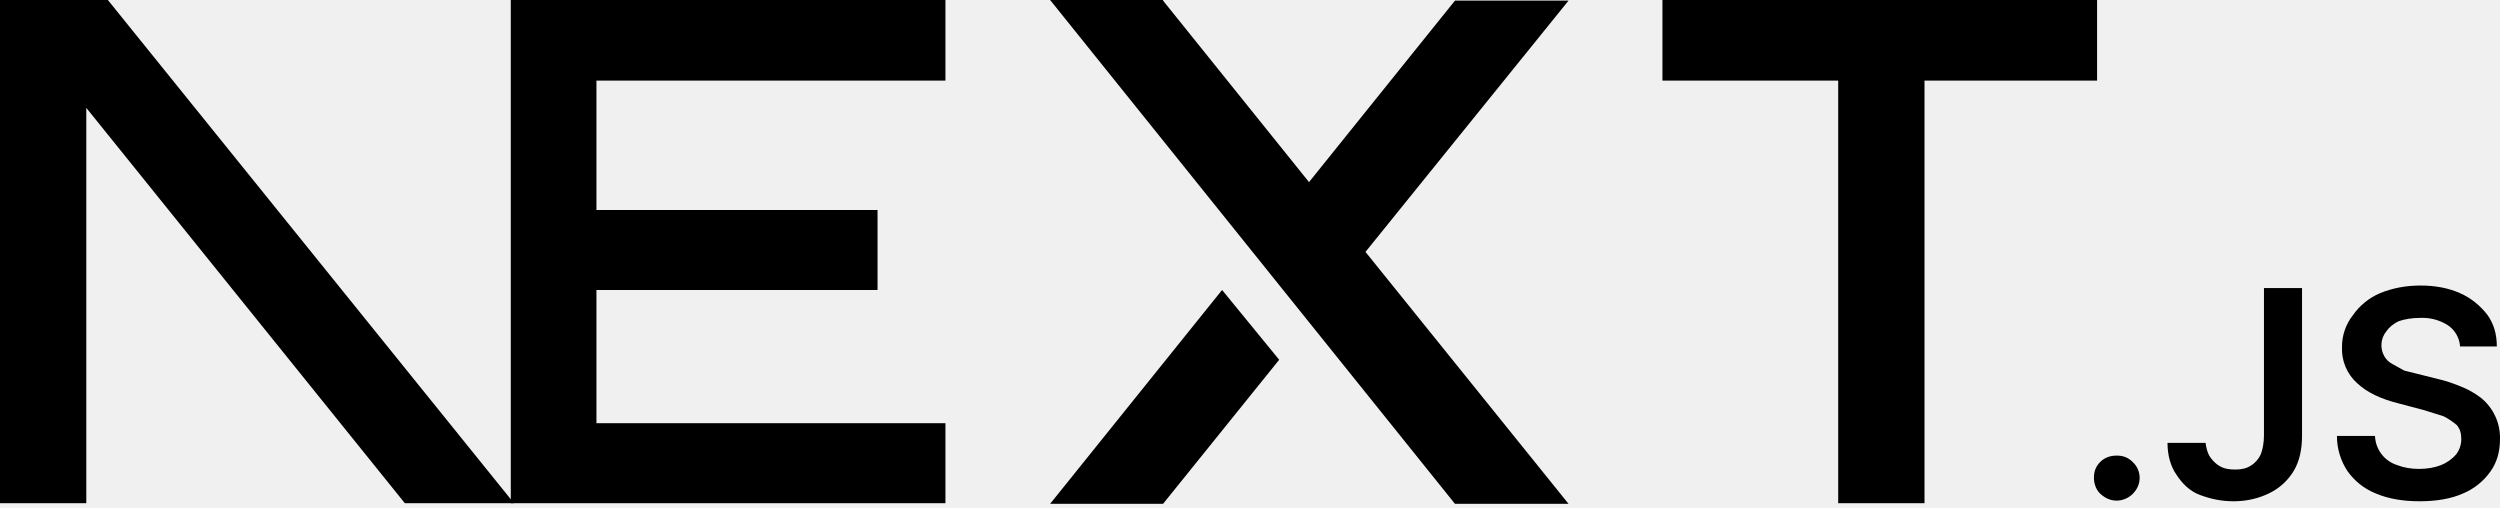
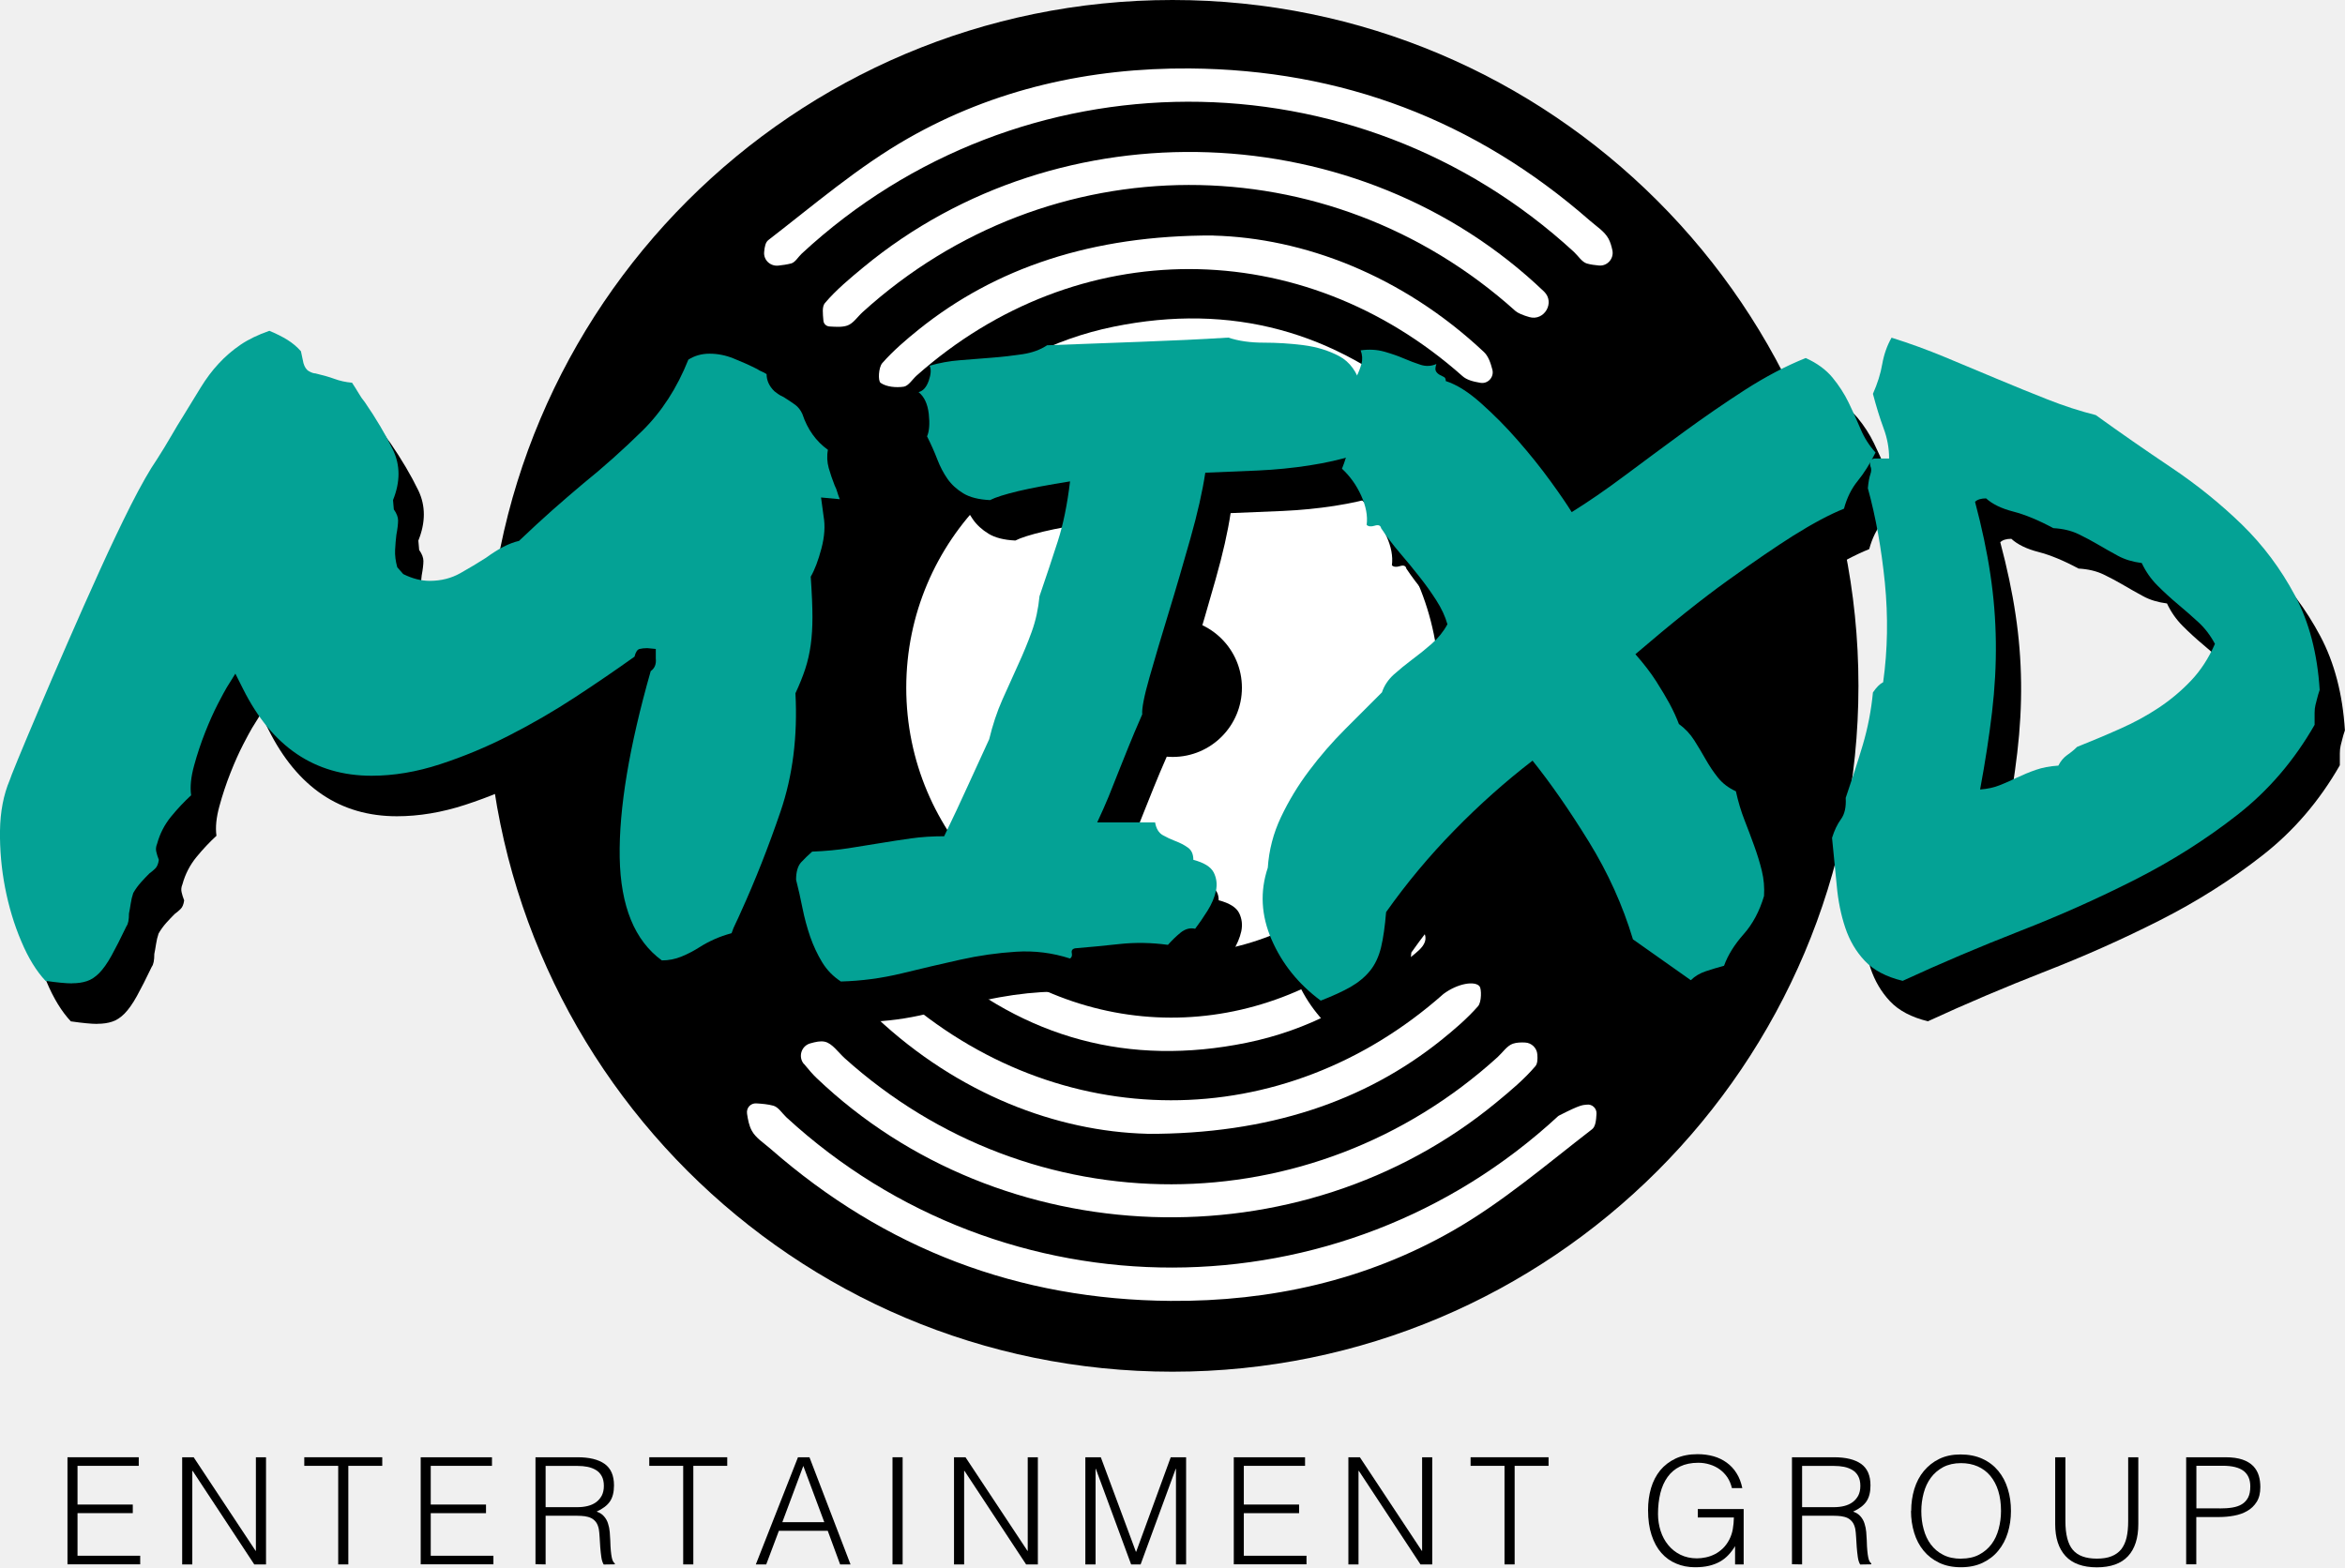
- <svg xmlns="http://www.w3.org/2000/svg" fill="none" viewBox="0 0 394 80">
-   <path fill="#000" d="M262 0h68.5v12.7h-27.2v66.6h-13.6V12.7H262V0ZM149 0v12.7H94v20.4h44.3v12.6H94v21h55v12.6H80.5V0h68.7zm34.3 0h-17.8l63.8 79.4h17.9l-32-39.7 32-39.6h-17.9l-23 28.6-23-28.6zm18.3 56.7-9-11-27.1 33.7h17.8l18.3-22.7z" />
-   <path fill="#000" d="M81 79.3 17 0H0v79.3h13.6V17l50.2 62.3H81Zm252.6-.4c-1 0-1.8-.4-2.5-1s-1.1-1.6-1.1-2.6.3-1.8 1-2.5 1.6-1 2.6-1 1.8.3 2.5 1a3.4 3.4 0 0 1 .6 4.3 3.7 3.7 0 0 1-3 1.8zm23.2-33.5h6v23.3c0 2.1-.4 4-1.3 5.5a9.1 9.1 0 0 1-3.8 3.5c-1.6.8-3.5 1.3-5.7 1.3-2 0-3.7-.4-5.3-1s-2.8-1.8-3.7-3.2c-.9-1.3-1.4-3-1.4-5h6c.1.8.3 1.6.7 2.2s1 1.2 1.6 1.5c.7.4 1.5.5 2.4.5 1 0 1.8-.2 2.4-.6a4 4 0 0 0 1.6-1.8c.3-.8.5-1.8.5-3V45.5zm30.9 9.1a4.4 4.4 0 0 0-2-3.3 7.5 7.5 0 0 0-4.3-1.1c-1.3 0-2.4.2-3.3.5-.9.4-1.6 1-2 1.6a3.5 3.5 0 0 0-.3 4c.3.5.7.9 1.3 1.2l1.8 1 2 .5 3.2.8c1.3.3 2.5.7 3.7 1.2a13 13 0 0 1 3.2 1.8 8.1 8.1 0 0 1 3 6.5c0 2-.5 3.7-1.5 5.1a10 10 0 0 1-4.4 3.5c-1.8.8-4.1 1.2-6.8 1.2-2.6 0-4.9-.4-6.8-1.2-2-.8-3.4-2-4.5-3.5a10 10 0 0 1-1.7-5.6h6a5 5 0 0 0 3.5 4.6c1 .4 2.2.6 3.4.6 1.3 0 2.5-.2 3.5-.6 1-.4 1.8-1 2.4-1.7a4 4 0 0 0 .8-2.4c0-.9-.2-1.6-.7-2.2a11 11 0 0 0-2.1-1.4l-3.2-1-3.8-1c-2.8-.7-5-1.7-6.6-3.2a7.2 7.2 0 0 1-2.4-5.7 8 8 0 0 1 1.7-5 10 10 0 0 1 4.3-3.5c2-.8 4-1.2 6.4-1.2 2.3 0 4.4.4 6.2 1.2 1.8.8 3.2 2 4.3 3.4 1 1.4 1.5 3 1.5 5h-5.8z" />
+ <svg xmlns="http://www.w3.org/2000/svg" id="Layer_2" data-name="Layer 2" viewBox="0 0 259.25 173.3">
+   <defs>
+     <style>
+       .cls-1 {
+         fill: none;
+       }
+ 
+       .cls-2 {
+         fill: #fff;
+       }
+ 
+       .cls-3 {
+         fill: #04a295;
+       }
+     </style>
+   </defs>
+   <g id="Layer_1-2" data-name="Layer 1">
+     <g>
+       <line class="cls-1" x1="143.28" y1="47.49" x2="115.97" y2="104.18" />
+       <g>
+         <circle cx="129.62" cy="75.84" r="75.84" />
+         <circle class="cls-2" cx="129.65" cy="76.05" r="29.46" />
+         <circle cx="129.65" cy="76.05" r="7.65" />
+         <path class="cls-2" d="m131.53,7.57c16.82.13,31.56,5.73,44.22,16.81.73.64,1.65,1.21,2.08,2.02.21.39.33.83.43,1.29.18.91-.56,1.75-1.48,1.67-.46-.04-.91-.1-1.34-.22-.55-.16-.96-.84-1.43-1.28-24.15-22.22-61.29-22.14-85.37.18-.4.37-.72.97-1.17,1.09-.47.12-.94.19-1.43.24-.88.09-1.64-.62-1.56-1.5.05-.58.15-1.08.46-1.32,5.04-3.89,9.93-8.1,15.43-11.24,9.56-5.46,20.11-7.82,31.17-7.74Z" />
+         <path class="cls-2" d="m170.7,32.24c1.25,1.2.03,3.3-1.63,2.82-.71-.2-1.28-.45-1.53-.67-20.72-18.63-51.57-18.58-72.18.13-.56.51-1.04,1.26-1.69,1.48-.6.2-1.29.14-1.97.1-.36-.02-.65-.3-.67-.66-.06-.74-.17-1.53.17-1.93,1.25-1.47,2.77-2.73,4.27-3.97,21.76-17.97,54.83-16.79,75.21,2.68,0,0,.02.01.02.02Z" />
+         <path class="cls-2" d="m134.14,26.05c9.92.26,20.83,4.35,29.91,12.87.49.46.74,1.19.94,1.96.21.82-.5,1.6-1.33,1.45-.77-.13-1.51-.31-2-.76-17.71-15.71-42.57-15.78-60.3-.06-.49.43-.92,1.17-1.45,1.25-.84.12-1.9.03-2.55-.42-.32-.22-.23-1.72.18-2.19,1.21-1.37,2.62-2.58,4.05-3.73,8.43-6.76,19.09-10.42,32.56-10.38Z" />
+         <path class="cls-2" d="m159.03,46.78c.64.73.13,1.88-.84,1.9-1.33.02-2.68-.2-3.04-.51-14.01-12.32-33.19-12.34-47.4-.16-.92.79-3.21,1.47-3.7,1-1.81-1.76.31-2.82,1.39-3.81,5.08-4.6,10.98-7.71,17.7-9.08,12.97-2.64,24.45.49,34.41,9.19.45.4.95.85,1.48,1.46Z" />
+         <path class="cls-2" d="m129.41,143.85c-16.82-.13-31.56-5.73-44.22-16.81-.73-.64-1.65-1.21-2.08-2.02-.3-.55-.42-1.2-.52-1.86s.4-1.19,1.03-1.15,1.28.09,1.89.26c.55.16.96.84,1.43,1.28,24.14,22.21,61.24,22.14,85.32-.13.03-.03.07-.05.11-.07,2.48-1.27,2.61-1.14,3.06-1.2.59-.08,1.11.41,1.07,1.01-.04.73-.11,1.42-.49,1.71-5.04,3.89-9.93,8.1-15.43,11.24-9.56,5.46-20.11,7.82-31.17,7.74Z" />
+         <path class="cls-2" d="m88.87,117.65c-.65-.78-.29-1.98.69-2.27.63-.18,1.15-.29,1.62-.19.83.18,1.49,1.18,2.21,1.83,20.72,18.63,51.57,18.58,72.18-.13.56-.51,1.04-1.26,1.69-1.48.42-.14.88-.15,1.34-.13.72.03,1.31.6,1.36,1.32.04.53.02,1.02-.22,1.3-1.25,1.47-2.77,2.73-4.27,3.97-21.76,17.97-54.83,16.79-75.21-2.68-.44-.42-.84-.9-1.38-1.55Z" />
+         <path class="cls-2" d="m126.79,125.37c-9.92-.26-20.83-4.35-29.91-12.87-.37-.35-.6-.85-.78-1.4-.34-1.08.63-2.15,1.74-1.9.56.13,1.07.31,1.44.65,17.71,15.71,42.57,15.78,60.3.06,1.61-1.2,3.52-1.47,4-.83.21.28.23,1.72-.18,2.19-1.21,1.37-2.62,2.58-4.05,3.73-8.43,6.76-19.09,10.42-32.56,10.38Z" />
+         <path class="cls-2" d="m101.47,103.96c-.37-.45-.2-1.13.34-1.35.89-.36,1.55-.65,2.2-.65.6,0,1.22.8,1.78,1.3,14.01,12.32,33.19,12.34,47.4.16.92-.79,3.21-1.47,3.7-1,1.81,1.76-.31,2.82-1.39,3.81-5.08,4.6-10.98,7.71-17.7,9.08-12.97,2.64-24.45-.49-34.41-9.19-.61-.53-1.11-1.18-1.92-2.15Z" />
+       </g>
+       <g>
+         <g>
+           <path d="m10.75,113.22c-.63,0-1.6-.09-2.92-.28-1-1.07-1.9-2.52-2.68-4.38-.79-1.85-1.38-3.83-1.79-5.93-.41-2.1-.6-4.2-.56-6.3.03-2.1.39-3.97,1.08-5.6,0-.06.3-.81.89-2.26.6-1.44,1.36-3.28,2.31-5.5.94-2.23,2.01-4.7,3.2-7.43,1.19-2.73,2.38-5.41,3.58-8.05,1.19-2.63,2.34-5.03,3.43-7.2,1.1-2.16,2.05-3.84,2.87-5.03.56-.88,1.08-1.72,1.55-2.54.47-.81.92-1.57,1.36-2.26.69-1.13,1.33-2.18,1.93-3.15.6-.97,1.25-1.85,1.98-2.63.72-.78,1.52-1.47,2.4-2.07.88-.6,1.94-1.11,3.2-1.55.75.31,1.41.64,1.98.99.56.35,1.07.77,1.51,1.27l.28,1.32c.13.44.33.74.61.89.28.16.52.24.71.24.81.19,1.52.39,2.12.61.6.22,1.24.36,1.93.42.25.38.49.75.71,1.13.22.38.45.72.71,1.03,1.25,1.82,2.29,3.58,3.11,5.27.81,1.69.81,3.54,0,5.55l.09,1.03c.31.44.47.85.47,1.22s-.06.91-.19,1.6c-.06.5-.11,1.05-.14,1.65-.03.6.05,1.24.24,1.93l.66.75c1,.5,1.98.75,2.92.75,1.25,0,2.38-.28,3.39-.85,1-.56,1.94-1.13,2.82-1.69.69-.5,1.33-.91,1.93-1.22.6-.31,1.18-.53,1.74-.66,1.32-1.25,2.52-2.37,3.62-3.34,1.1-.97,2.24-1.96,3.43-2.96,2.26-1.82,4.45-3.78,6.59-5.88,2.13-2.1,3.83-4.72,5.08-7.86.69-.44,1.47-.66,2.35-.66s1.76.17,2.63.52c.88.35,1.76.74,2.63,1.18.19.13.36.22.52.28.16.06.33.16.52.28,0,.69.28,1.32.85,1.88.31.25.53.41.66.47.13.06.25.13.38.19.5.31.92.6,1.27.85.34.25.61.6.8,1.03.56,1.69,1.51,3.01,2.82,3.95-.13.69-.09,1.36.09,2.02.19.66.41,1.3.66,1.93.13.25.22.49.28.71.06.22.16.49.28.8l-2.07-.19.28,2.07c.19,1.07.11,2.26-.24,3.58-.35,1.32-.74,2.35-1.18,3.11.13,1.88.19,3.37.19,4.47s-.06,2.12-.19,3.06c-.13.94-.33,1.83-.61,2.68s-.64,1.74-1.08,2.68c.25,4.77-.3,9.13-1.65,13.08-1.35,3.95-2.81,7.65-4.38,11.1-.19.44-.38.85-.56,1.22-.19.38-.35.75-.47,1.13-.69.19-1.32.41-1.88.66-.56.25-1.1.53-1.6.85-.69.44-1.38.8-2.07,1.08-.69.28-1.41.42-2.16.42-3.01-2.19-4.56-5.99-4.66-11.38-.09-5.39,1.05-12.26,3.43-20.61.44-.31.63-.78.56-1.41v-1.04l-.94-.09c-.31,0-.6.03-.85.09-.25.06-.44.35-.56.85-2.01,1.44-4.19,2.93-6.54,4.47-2.35,1.54-4.78,2.95-7.29,4.23-2.51,1.29-5.07,2.35-7.67,3.2-2.6.85-5.13,1.27-7.57,1.27-6.27,0-11.01-3.2-14.21-9.6l-.85-1.69-.94,1.51c-.19.31-.52.93-.99,1.83-.47.91-.94,1.96-1.41,3.15-.47,1.19-.88,2.42-1.22,3.67-.35,1.26-.46,2.35-.33,3.29-.75.69-1.49,1.47-2.21,2.35-.72.88-1.24,1.88-1.55,3.01-.13.31-.16.61-.09.89.06.28.16.58.28.89-.06.44-.19.75-.38.94-.19.19-.41.38-.66.56-.31.31-.63.64-.94.99-.31.35-.6.74-.85,1.18-.13.38-.22.77-.28,1.18-.06.41-.13.77-.19,1.08,0,.69-.09,1.16-.28,1.41-.63,1.32-1.18,2.4-1.65,3.25s-.93,1.49-1.36,1.93c-.44.44-.89.74-1.36.89-.47.16-1.02.24-1.65.24Z" />
+           <path d="m95.81,113.03c-.88-.56-1.59-1.29-2.12-2.16-.53-.88-.97-1.82-1.32-2.82-.34-1-.63-2.05-.85-3.15-.22-1.1-.45-2.15-.71-3.15,0-.88.19-1.52.56-1.93.38-.41.79-.8,1.22-1.18,1.51-.06,2.85-.19,4.05-.38,1.19-.19,2.35-.38,3.48-.56,1.13-.19,2.26-.36,3.39-.52,1.13-.16,2.35-.24,3.67-.24.94-1.94,1.82-3.81,2.63-5.6.81-1.79,1.6-3.5,2.35-5.13.38-1.57.86-3.03,1.46-4.38.6-1.35,1.18-2.63,1.74-3.86.56-1.22,1.07-2.45,1.51-3.67.44-1.22.72-2.52.85-3.9.75-2.2,1.43-4.22,2.02-6.07.6-1.85,1.05-4.06,1.36-6.63-2.38.38-4.3.74-5.74,1.08-1.44.35-2.48.67-3.11.99-1.26-.06-2.24-.31-2.96-.75-.72-.44-1.3-.97-1.74-1.6-.44-.63-.82-1.35-1.13-2.16-.31-.81-.69-1.66-1.13-2.54.25-.56.31-1.4.19-2.49-.13-1.1-.5-1.9-1.13-2.4.5-.12.88-.55,1.13-1.27.25-.72.28-1.27.09-1.65,1.07-.31,2.19-.52,3.39-.61,1.19-.09,2.37-.19,3.53-.28,1.16-.09,2.27-.22,3.34-.38,1.07-.16,1.98-.49,2.73-.99,3.26-.13,6.66-.25,10.21-.38,3.54-.13,6.82-.28,9.83-.47,1.13.38,2.43.56,3.9.56s2.95.09,4.42.28c1.47.19,2.79.6,3.95,1.22,1.16.63,1.96,1.73,2.4,3.29.94.13,1.65.38,2.12.75.47.38.77.83.89,1.36.13.53.17,1.13.14,1.79-.03.66-.05,1.3-.05,1.93-1,.75-2.27,1.36-3.81,1.83-1.54.47-3.22.85-5.03,1.13-1.82.28-3.72.47-5.69.56-1.98.09-3.9.17-5.79.24-.31,2.07-.86,4.5-1.65,7.29-.79,2.79-1.58,5.52-2.4,8.19-.82,2.67-1.52,5.05-2.12,7.15-.6,2.1-.86,3.47-.8,4.09-.63,1.44-1.15,2.67-1.55,3.67-.41,1-.79,1.95-1.13,2.82-.35.88-.69,1.74-1.03,2.59-.35.85-.77,1.8-1.27,2.87h6.4c.12.69.41,1.16.85,1.41.44.25.91.47,1.41.66.5.19.96.42,1.36.71.41.28.61.74.61,1.36,1.19.31,1.94.78,2.26,1.41.31.63.39,1.3.24,2.02-.16.72-.47,1.46-.94,2.21-.47.75-.93,1.41-1.36,1.98-.56-.13-1.1.02-1.6.42-.5.41-.97.86-1.41,1.36-1.82-.25-3.61-.28-5.36-.09-1.76.19-3.39.35-4.89.47-.31.06-.44.24-.38.52.06.28,0,.49-.19.61-1.95-.63-3.94-.88-5.97-.75-2.04.13-4.11.42-6.21.89-2.1.47-4.25.97-6.45,1.51-2.2.53-4.42.83-6.68.89Z" />
+           <path d="m148.78,115.1c-2.45-1.82-4.25-4.06-5.41-6.73-1.16-2.67-1.3-5.32-.42-7.95.13-1.94.61-3.81,1.46-5.6.85-1.79,1.88-3.5,3.11-5.13,1.22-1.63,2.56-3.17,4-4.61s2.79-2.79,4.05-4.05c.25-.75.69-1.41,1.32-1.98.63-.56,1.3-1.11,2.02-1.65.72-.53,1.44-1.11,2.16-1.74.72-.63,1.3-1.35,1.74-2.16-.25-.88-.66-1.76-1.22-2.63-.56-.88-1.19-1.76-1.88-2.63-.69-.88-1.41-1.76-2.16-2.63-.75-.88-1.44-1.79-2.07-2.73-.06-.31-.3-.41-.71-.28-.41.13-.71.09-.89-.09.13-1-.08-2.08-.61-3.25-.53-1.16-1.24-2.15-2.12-2.96.31-.75.61-1.72.89-2.92.28-1.19.2-2.48-.24-3.86-.06-.63.01-1.22.24-1.79.22-.56.45-1.1.71-1.6.25-.5.44-.99.56-1.46.13-.47.09-.96-.09-1.46.94-.13,1.8-.08,2.59.14.78.22,1.51.47,2.16.75.66.28,1.28.52,1.88.71.6.19,1.18.16,1.74-.09-.13.38-.14.64-.05.8.09.16.22.28.38.38.16.09.31.17.47.24.16.06.24.22.24.47,1.19.38,2.49,1.19,3.9,2.45,1.41,1.26,2.78,2.63,4.09,4.14,1.32,1.51,2.51,3,3.58,4.47,1.07,1.47,1.85,2.62,2.35,3.43,1.82-1.13,3.78-2.48,5.88-4.05,2.1-1.57,4.27-3.17,6.49-4.8,2.23-1.63,4.48-3.18,6.77-4.66,2.29-1.47,4.53-2.65,6.73-3.53,1.25.56,2.24,1.29,2.96,2.16.72.88,1.32,1.8,1.79,2.78.47.97.91,1.94,1.32,2.92.41.97.96,1.83,1.65,2.59-.63,1.26-1.29,2.31-1.98,3.15-.69.85-1.19,1.87-1.51,3.06-1.57.63-3.45,1.63-5.65,3.01-1.88,1.19-4.27,2.82-7.15,4.89-2.89,2.07-6.3,4.8-10.26,8.19.94,1.07,1.71,2.07,2.31,3.01.6.94,1.08,1.76,1.46,2.45.44.82.78,1.57,1.04,2.26.69.5,1.25,1.1,1.69,1.79.44.69.86,1.4,1.27,2.12.41.72.86,1.4,1.36,2.02.5.63,1.16,1.13,1.98,1.51.25,1.13.56,2.18.94,3.15.38.97.74,1.93,1.08,2.87.34.94.63,1.87.85,2.78.22.91.3,1.83.24,2.78-.5,1.69-1.26,3.11-2.26,4.23-1,1.13-1.73,2.29-2.16,3.48-.69.19-1.36.39-2.02.61-.66.22-1.21.55-1.65.99l-6.4-4.52c-1.13-3.76-2.76-7.37-4.89-10.82-2.13-3.45-4.2-6.43-6.21-8.94-3.01,2.32-5.9,4.89-8.66,7.72-2.76,2.82-5.27,5.83-7.53,9.03-.13,1.57-.31,2.87-.56,3.9-.25,1.03-.66,1.9-1.22,2.59-.56.69-1.29,1.29-2.16,1.79-.88.5-1.98,1-3.29,1.51Z" />
+           <path d="m213.14,112.93c-1.82-.44-3.22-1.18-4.19-2.21-.97-1.03-1.69-2.26-2.16-3.67s-.79-2.96-.94-4.66c-.16-1.69-.33-3.45-.52-5.27.25-.81.58-1.51.99-2.07.41-.56.58-1.35.52-2.35.69-2.01,1.32-3.95,1.88-5.83.56-1.88.94-3.83,1.13-5.83.38-.56.75-.94,1.13-1.13.5-3.58.56-7.25.19-11.01-.38-3.76-1-7.25-1.88-10.44.06-.69.16-1.21.28-1.55.12-.34.12-.64,0-.89-.13-.56.06-.85.56-.85h1.51c0-1.13-.2-2.24-.61-3.34-.41-1.1-.8-2.37-1.18-3.81.5-1.13.85-2.23,1.03-3.29.19-1.07.53-2.04,1.03-2.92,2.01.63,3.98,1.35,5.93,2.16,1.94.82,3.86,1.62,5.74,2.4,1.88.78,3.73,1.54,5.55,2.26,1.82.72,3.61,1.3,5.36,1.74,2.7,1.95,5.47,3.87,8.33,5.79,2.85,1.91,5.46,4.02,7.81,6.3,2.35,2.29,4.31,4.91,5.88,7.86,1.57,2.95,2.48,6.43,2.73,10.44-.13.38-.22.69-.28.94-.06.25-.13.5-.19.75-.06.25-.09.53-.09.85v1.32c-2.26,3.95-5.11,7.28-8.56,9.97-3.45,2.7-7.21,5.08-11.29,7.15-4.08,2.07-8.33,3.97-12.75,5.69-4.42,1.73-8.74,3.56-12.94,5.5Zm9.22-53.35c-.56,0-.97.13-1.22.38.75,2.82,1.32,5.49,1.69,8,.38,2.51.58,5.02.61,7.53.03,2.51-.11,5.08-.42,7.72-.31,2.63-.75,5.49-1.32,8.56.81-.06,1.54-.22,2.16-.47.63-.25,1.27-.53,1.93-.85.66-.31,1.35-.6,2.07-.85.72-.25,1.55-.41,2.49-.47.25-.5.58-.89.99-1.18.41-.28.77-.58,1.08-.89,1.57-.63,3.14-1.28,4.7-1.98,1.57-.69,3.01-1.47,4.33-2.35,1.32-.88,2.51-1.88,3.58-3.01,1.07-1.13,1.94-2.48,2.63-4.05-.5-.94-1.11-1.74-1.83-2.4-.72-.66-1.47-1.32-2.26-1.98-.79-.66-1.54-1.35-2.26-2.07-.72-.72-1.3-1.55-1.74-2.49-1-.13-1.88-.39-2.63-.8-.75-.41-1.47-.81-2.16-1.22-.69-.41-1.43-.8-2.21-1.18-.79-.38-1.71-.6-2.78-.66-1.63-.88-3.11-1.49-4.42-1.83-1.32-.34-2.32-.83-3.01-1.46Z" />
+         </g>
+         <g>
+           <path class="cls-3" d="m7.95,108.74c-.63,0-1.6-.09-2.92-.28-1-1.07-1.9-2.52-2.68-4.38-.79-1.85-1.38-3.83-1.79-5.93C.16,96.06-.03,93.96,0,91.85c.03-2.1.39-3.97,1.08-5.6,0-.06.3-.81.89-2.26.6-1.44,1.36-3.28,2.31-5.5.94-2.23,2.01-4.7,3.2-7.43,1.19-2.73,2.38-5.41,3.58-8.05,1.19-2.63,2.34-5.03,3.43-7.2,1.1-2.16,2.05-3.84,2.87-5.03.56-.88,1.08-1.72,1.55-2.54.47-.81.92-1.57,1.36-2.26.69-1.13,1.33-2.18,1.93-3.15.6-.97,1.25-1.85,1.98-2.63.72-.78,1.52-1.47,2.4-2.07.88-.6,1.94-1.11,3.2-1.55.75.31,1.41.64,1.98.99.56.35,1.07.77,1.51,1.27l.28,1.32c.13.44.33.74.61.89.28.16.52.24.71.24.81.19,1.52.39,2.12.61.6.22,1.24.36,1.93.42.25.38.49.75.71,1.13.22.38.45.72.71,1.03,1.25,1.82,2.29,3.58,3.11,5.27.81,1.69.81,3.54,0,5.55l.09,1.03c.31.44.47.85.47,1.22s-.06.91-.19,1.6c-.06.5-.11,1.05-.14,1.65-.03.6.05,1.24.24,1.93l.66.75c1,.5,1.98.75,2.92.75,1.25,0,2.38-.28,3.39-.85,1-.56,1.94-1.13,2.82-1.69.69-.5,1.33-.91,1.93-1.22.6-.31,1.18-.53,1.74-.66,1.32-1.25,2.52-2.37,3.62-3.34,1.1-.97,2.24-1.96,3.43-2.96,2.26-1.82,4.45-3.78,6.59-5.88,2.13-2.1,3.83-4.72,5.08-7.86.69-.44,1.47-.66,2.35-.66s1.76.17,2.63.52c.88.35,1.76.74,2.63,1.18.19.13.36.22.52.28.16.06.33.16.52.28,0,.69.28,1.32.85,1.88.31.25.53.41.66.47.13.06.25.13.38.19.5.31.92.6,1.27.85.34.25.61.6.8,1.03.56,1.69,1.51,3.01,2.82,3.95-.13.69-.09,1.36.09,2.02.19.66.41,1.3.66,1.93.13.25.22.49.28.71.06.22.16.49.28.8l-2.07-.19.28,2.07c.19,1.07.11,2.26-.24,3.58-.35,1.32-.74,2.35-1.18,3.11.13,1.88.19,3.37.19,4.47s-.06,2.12-.19,3.06c-.13.94-.33,1.83-.61,2.68s-.64,1.74-1.08,2.68c.25,4.77-.3,9.13-1.65,13.08-1.35,3.95-2.81,7.65-4.38,11.1-.19.44-.38.85-.56,1.22-.19.38-.35.75-.47,1.13-.69.19-1.32.41-1.88.66-.56.25-1.1.53-1.6.85-.69.44-1.38.8-2.07,1.08-.69.28-1.41.42-2.16.42-3.01-2.19-4.56-5.99-4.66-11.38-.09-5.39,1.05-12.26,3.43-20.61.44-.31.63-.78.56-1.41v-1.04l-.94-.09c-.31,0-.6.03-.85.09-.25.06-.44.35-.56.85-2.01,1.44-4.19,2.93-6.54,4.47-2.35,1.54-4.78,2.95-7.29,4.23-2.51,1.29-5.07,2.35-7.67,3.2-2.6.85-5.13,1.27-7.57,1.27-6.27,0-11.01-3.2-14.21-9.6l-.85-1.69-.94,1.51c-.19.31-.52.93-.99,1.83-.47.91-.94,1.96-1.41,3.15-.47,1.19-.88,2.42-1.22,3.67-.35,1.26-.46,2.35-.33,3.29-.75.69-1.49,1.47-2.21,2.35-.72.88-1.24,1.88-1.55,3.01-.13.31-.16.61-.09.89.06.28.16.58.28.89-.06.44-.19.75-.38.94-.19.19-.41.38-.66.56-.31.31-.63.64-.94.99-.31.35-.6.74-.85,1.18-.13.38-.22.77-.28,1.18-.06.41-.13.77-.19,1.08,0,.69-.09,1.16-.28,1.41-.63,1.32-1.18,2.4-1.65,3.25s-.93,1.49-1.36,1.93c-.44.44-.89.74-1.36.89-.47.16-1.02.24-1.65.24Z" />
+           <path class="cls-3" d="m93.01,108.56c-.88-.56-1.59-1.29-2.12-2.16-.53-.88-.97-1.82-1.32-2.82-.34-1-.63-2.05-.85-3.15-.22-1.1-.45-2.15-.71-3.15,0-.88.19-1.52.56-1.93.38-.41.79-.8,1.22-1.18,1.51-.06,2.85-.19,4.05-.38,1.19-.19,2.35-.38,3.48-.56,1.13-.19,2.26-.36,3.39-.52,1.13-.16,2.35-.24,3.67-.24.94-1.94,1.82-3.81,2.63-5.6.81-1.79,1.6-3.5,2.35-5.13.38-1.57.86-3.03,1.46-4.38.6-1.35,1.18-2.63,1.74-3.86.56-1.22,1.07-2.45,1.51-3.67.44-1.22.72-2.52.85-3.9.75-2.2,1.43-4.22,2.02-6.07.6-1.85,1.05-4.06,1.36-6.63-2.38.38-4.3.74-5.74,1.08-1.44.35-2.48.67-3.11.99-1.26-.06-2.24-.31-2.96-.75-.72-.44-1.3-.97-1.74-1.6-.44-.63-.82-1.35-1.13-2.16-.31-.81-.69-1.66-1.13-2.54.25-.56.31-1.4.19-2.49-.13-1.1-.5-1.9-1.13-2.4.5-.12.88-.55,1.13-1.27.25-.72.28-1.27.09-1.65,1.07-.31,2.19-.52,3.39-.61,1.19-.09,2.37-.19,3.53-.28,1.16-.09,2.27-.22,3.34-.38,1.07-.16,1.98-.49,2.73-.99,3.26-.13,6.66-.25,10.21-.38,3.54-.13,6.82-.28,9.83-.47,1.13.38,2.43.56,3.9.56s2.95.09,4.42.28c1.47.19,2.79.6,3.95,1.22,1.16.63,1.96,1.73,2.4,3.29.94.13,1.65.38,2.12.75.47.38.77.83.89,1.36.13.53.17,1.13.14,1.79-.03.66-.05,1.3-.05,1.93-1,.75-2.27,1.36-3.81,1.83-1.54.47-3.22.85-5.03,1.13-1.82.28-3.72.47-5.69.56-1.98.09-3.9.17-5.79.24-.31,2.07-.86,4.5-1.65,7.29-.79,2.79-1.58,5.52-2.4,8.19-.82,2.67-1.52,5.05-2.12,7.15-.6,2.1-.86,3.47-.8,4.09-.63,1.44-1.15,2.67-1.55,3.67-.41,1-.79,1.95-1.13,2.82-.35.88-.69,1.74-1.03,2.59-.35.85-.77,1.8-1.27,2.87h6.4c.12.69.41,1.16.85,1.41.44.25.91.47,1.41.66.5.19.96.42,1.36.71.41.28.61.74.61,1.36,1.19.31,1.94.78,2.26,1.41.31.63.39,1.3.24,2.02-.16.72-.47,1.46-.94,2.21-.47.75-.93,1.41-1.36,1.98-.56-.13-1.1.02-1.6.42-.5.41-.97.86-1.41,1.36-1.82-.25-3.61-.28-5.36-.09-1.76.19-3.39.35-4.89.47-.31.06-.44.24-.38.52.06.28,0,.49-.19.61-1.95-.63-3.94-.88-5.97-.75-2.04.13-4.11.42-6.21.89-2.1.47-4.25.97-6.45,1.51-2.2.53-4.42.83-6.68.89Z" />
+           <path class="cls-3" d="m145.99,110.63c-2.45-1.82-4.25-4.06-5.41-6.73-1.16-2.67-1.3-5.32-.42-7.95.13-1.94.61-3.81,1.46-5.6.85-1.79,1.88-3.5,3.11-5.13,1.22-1.63,2.56-3.17,4-4.61s2.79-2.79,4.05-4.05c.25-.75.69-1.41,1.32-1.98.63-.56,1.3-1.11,2.02-1.65.72-.53,1.44-1.11,2.16-1.74.72-.63,1.3-1.35,1.74-2.16-.25-.88-.66-1.76-1.22-2.63-.56-.88-1.19-1.76-1.88-2.63-.69-.88-1.41-1.76-2.16-2.63-.75-.88-1.44-1.79-2.07-2.73-.06-.31-.3-.41-.71-.28-.41.13-.71.09-.89-.09.13-1-.08-2.08-.61-3.25-.53-1.16-1.24-2.15-2.12-2.96.31-.75.61-1.72.89-2.92.28-1.19.2-2.48-.24-3.86-.06-.63.01-1.22.24-1.79.22-.56.45-1.1.71-1.6.25-.5.44-.99.56-1.46.13-.47.09-.96-.09-1.46.94-.13,1.8-.08,2.59.14.78.22,1.51.47,2.16.75.66.28,1.28.52,1.88.71.6.19,1.18.16,1.74-.09-.13.38-.14.64-.05.8.09.16.22.28.38.38.16.09.31.17.47.24.16.06.24.22.24.47,1.19.38,2.49,1.19,3.9,2.45,1.41,1.26,2.78,2.63,4.09,4.14,1.32,1.51,2.51,3,3.58,4.47,1.07,1.47,1.85,2.62,2.35,3.43,1.82-1.13,3.78-2.48,5.88-4.05,2.1-1.57,4.27-3.17,6.49-4.8,2.23-1.63,4.48-3.18,6.77-4.66,2.29-1.47,4.53-2.65,6.73-3.53,1.25.56,2.24,1.29,2.96,2.16.72.88,1.32,1.8,1.79,2.78.47.97.91,1.94,1.32,2.92.41.97.96,1.83,1.65,2.59-.63,1.26-1.29,2.31-1.98,3.15-.69.85-1.19,1.87-1.51,3.06-1.57.63-3.45,1.63-5.65,3.01-1.88,1.19-4.27,2.82-7.15,4.89-2.89,2.07-6.3,4.8-10.26,8.19.94,1.07,1.71,2.07,2.31,3.01.6.94,1.08,1.76,1.46,2.45.44.82.78,1.57,1.04,2.26.69.5,1.25,1.1,1.69,1.79.44.69.86,1.4,1.27,2.12.41.72.86,1.4,1.36,2.02.5.63,1.16,1.13,1.98,1.51.25,1.13.56,2.18.94,3.15.38.97.74,1.93,1.08,2.87.34.94.63,1.87.85,2.78.22.91.3,1.83.24,2.78-.5,1.69-1.26,3.11-2.26,4.23-1,1.13-1.73,2.29-2.16,3.48-.69.19-1.36.39-2.02.61-.66.22-1.21.55-1.65.99l-6.4-4.52c-1.13-3.76-2.76-7.37-4.89-10.82-2.13-3.45-4.2-6.43-6.21-8.94-3.01,2.32-5.9,4.89-8.66,7.72-2.76,2.82-5.27,5.83-7.53,9.03-.13,1.57-.31,2.87-.56,3.9-.25,1.03-.66,1.9-1.22,2.59-.56.69-1.29,1.29-2.16,1.79-.88.5-1.98,1-3.29,1.51Z" />
+           <path class="cls-3" d="m210.35,108.46c-1.82-.44-3.22-1.18-4.19-2.21-.97-1.03-1.69-2.26-2.16-3.67s-.79-2.96-.94-4.66c-.16-1.69-.33-3.45-.52-5.27.25-.81.58-1.51.99-2.07.41-.56.58-1.35.52-2.35.69-2.01,1.32-3.95,1.88-5.83.56-1.88.94-3.83,1.13-5.83.38-.56.75-.94,1.13-1.13.5-3.58.56-7.25.19-11.01-.38-3.76-1-7.25-1.88-10.44.06-.69.16-1.21.28-1.55.12-.34.12-.64,0-.89-.13-.56.06-.85.56-.85h1.51c0-1.13-.2-2.24-.61-3.34-.41-1.1-.8-2.37-1.18-3.81.5-1.13.85-2.23,1.03-3.29.19-1.07.53-2.04,1.03-2.92,2.01.63,3.98,1.35,5.93,2.16,1.94.82,3.86,1.62,5.74,2.4,1.88.79,3.73,1.54,5.55,2.26,1.82.72,3.61,1.3,5.36,1.74,2.7,1.95,5.47,3.87,8.33,5.79,2.85,1.91,5.46,4.02,7.81,6.3,2.35,2.29,4.31,4.91,5.88,7.86,1.57,2.95,2.48,6.43,2.73,10.44-.13.38-.22.69-.28.94-.06.25-.13.5-.19.75-.06.25-.09.53-.09.85v1.32c-2.26,3.95-5.11,7.28-8.56,9.97-3.45,2.7-7.21,5.08-11.29,7.15-4.08,2.07-8.33,3.97-12.75,5.69-4.42,1.73-8.74,3.56-12.94,5.5Zm9.22-53.35c-.56,0-.97.13-1.22.38.75,2.82,1.32,5.49,1.69,8,.38,2.51.58,5.02.61,7.53.03,2.51-.11,5.08-.42,7.72-.31,2.63-.75,5.49-1.32,8.56.81-.06,1.54-.22,2.16-.47.63-.25,1.27-.53,1.93-.85.66-.31,1.35-.6,2.07-.85.72-.25,1.55-.41,2.49-.47.25-.5.58-.89.99-1.18.41-.28.77-.58,1.08-.89,1.57-.63,3.14-1.28,4.7-1.98,1.57-.69,3.01-1.47,4.33-2.35,1.32-.88,2.51-1.88,3.58-3.01,1.07-1.13,1.94-2.48,2.63-4.05-.5-.94-1.11-1.74-1.83-2.4-.72-.66-1.47-1.32-2.26-1.98-.79-.66-1.54-1.35-2.26-2.07-.72-.72-1.3-1.55-1.74-2.49-1-.13-1.88-.39-2.63-.8-.75-.41-1.47-.81-2.16-1.22-.69-.41-1.43-.8-2.21-1.18-.79-.38-1.71-.6-2.78-.66-1.63-.88-3.11-1.49-4.42-1.83-1.32-.34-2.32-.83-3.01-1.46Z" />
+         </g>
+       </g>
+       <g>
+         <path d="m7.46,172.99v-11.85h7.88v.95h-6.77v4.28h6.11v.95h-6.11v4.71h6.93v.95H7.46Z" />
+         <path d="m21.29,162.65h-.03v10.34h-1.12v-11.85h1.27l6.85,10.35h.03v-10.35h1.12v11.85h-1.3l-6.81-10.34Z" />
+         <path d="m33.63,161.14h8.63v.95h-3.75v10.9h-1.12v-10.9h-3.75v-.95Z" />
+         <path d="m46.51,172.99v-11.85h7.88v.95h-6.77v4.28h6.11v.95h-6.11v4.71h6.93v.95h-8.05Z" />
+         <path d="m60.32,167.61v5.38l-1.12-.02v-11.83h4.64c1.31,0,2.3.24,3,.73.69.49,1.04,1.28,1.04,2.38,0,.75-.15,1.34-.45,1.78-.3.44-.79.81-1.47,1.12.35.12.63.3.82.53.2.23.35.49.44.79.1.3.16.61.19.94.03.33.05.65.06.95.01.45.03.82.06,1.12.03.3.06.54.1.72.04.19.08.33.14.44.05.1.12.18.2.24v.1l-1.23.02c-.12-.2-.21-.47-.26-.82-.05-.35-.09-.72-.12-1.1-.03-.38-.05-.76-.07-1.12-.02-.36-.05-.66-.09-.89-.07-.32-.17-.57-.32-.77-.15-.19-.33-.34-.54-.44-.21-.1-.44-.16-.7-.2-.26-.03-.52-.05-.8-.05h-3.52Zm3.49-.95c.42,0,.8-.04,1.16-.13.36-.09.67-.23.93-.42.26-.19.47-.44.63-.73.15-.3.23-.65.23-1.07,0-.44-.08-.8-.24-1.09-.16-.29-.37-.51-.64-.67-.27-.16-.58-.28-.92-.35-.35-.07-.71-.1-1.08-.1h-3.56v4.56h3.49Z" />
+         <path d="m71.77,161.14h8.63v.95h-3.75v10.9h-1.12v-10.9h-3.75v-.95Z" />
+         <path d="m83.56,172.99l4.66-11.85h1.27l4.54,11.85h-1.15l-1.37-3.72h-5.4l-1.4,3.72h-1.15Zm2.93-4.67h4.64l-2.32-6.22-2.32,6.22Z" />
+         <path d="m98.67,172.99v-11.85h1.12v11.85h-1.12Z" />
+         <path d="m106.62,162.65h-.03v10.34h-1.12v-11.85h1.27l6.85,10.35h.03v-10.35h1.12v11.85h-1.3l-6.81-10.34Z" />
+         <path d="m119.99,172.99v-11.85h1.71l3.88,10.45h.03l3.82-10.45h1.7v11.85h-1.12v-10.57h-.03l-3.88,10.57h-1.05l-3.9-10.57h-.03v10.57h-1.12Z" />
+         <path d="m136.4,172.99v-11.85h7.88v.95h-6.77v4.28h6.11v.95h-6.11v4.71h6.93v.95h-8.05Z" />
+         <path d="m150.22,162.65h-.03v10.34h-1.12v-11.85h1.27l6.85,10.35h.03v-10.35h1.12v11.85h-1.3l-6.81-10.34Z" />
+         <path d="m162.57,161.14h8.63v.95h-3.75v10.9h-1.12v-10.9h-3.75v-.95Z" />
+         <path d="m187.7,167.82v-.95h5.07v6.12h-.95v-2.02c-.21.35-.45.67-.72.96-.27.29-.58.54-.93.74-.35.2-.76.36-1.22.47-.46.11-.98.16-1.56.16-.75,0-1.44-.13-2.07-.4-.64-.26-1.19-.66-1.65-1.18s-.82-1.18-1.08-1.97c-.26-.79-.39-1.71-.39-2.77,0-.87.11-1.68.33-2.43.22-.75.56-1.4,1.01-1.96.46-.55,1.03-.99,1.71-1.31.69-.32,1.5-.48,2.43-.48.63,0,1.21.08,1.75.23.54.15,1.03.39,1.46.7.43.31.8.7,1.09,1.17.3.47.51,1.02.64,1.65h-1.15c-.1-.44-.27-.83-.5-1.19-.24-.35-.52-.64-.85-.88-.33-.24-.7-.42-1.1-.54-.41-.13-.83-.19-1.27-.19-.78,0-1.45.14-2.01.41-.56.27-1.02.66-1.38,1.16-.36.5-.63,1.1-.8,1.79s-.26,1.46-.26,2.3c0,.66.1,1.28.29,1.88.19.59.47,1.11.84,1.56.37.45.82.81,1.35,1.07.53.26,1.14.4,1.82.4.32,0,.65-.04.99-.11.34-.07.67-.19.99-.35s.61-.38.89-.64c.27-.26.51-.59.71-.97.19-.37.32-.76.39-1.17.07-.41.11-.83.12-1.28h-4Z" />
+         <path d="m199.23,167.61v5.38l-1.12-.02v-11.83h4.64c1.31,0,2.3.24,3,.73.69.49,1.04,1.28,1.04,2.38,0,.75-.15,1.34-.45,1.78-.3.44-.79.81-1.47,1.12.35.12.63.3.82.53.2.23.35.49.44.79.1.3.16.61.19.94.03.33.05.65.06.95.01.45.03.82.06,1.12.03.3.06.54.1.72.04.19.08.33.14.44.05.1.12.18.2.24v.1l-1.23.02c-.12-.2-.21-.47-.26-.82-.05-.35-.09-.72-.12-1.1-.03-.38-.05-.76-.07-1.12-.02-.36-.05-.66-.09-.89-.07-.32-.17-.57-.32-.77-.15-.19-.33-.34-.53-.44-.21-.1-.44-.16-.7-.2-.26-.03-.52-.05-.8-.05h-3.52Zm3.49-.95c.42,0,.8-.04,1.16-.13.36-.09.67-.23.93-.42.26-.19.47-.44.63-.73.15-.3.23-.65.23-1.07,0-.44-.08-.8-.24-1.09-.16-.29-.37-.51-.64-.67s-.58-.28-.92-.35c-.35-.07-.71-.1-1.08-.1h-3.56v4.56h3.49Z" />
+         <path d="m211.29,167.08c0-.87.12-1.68.35-2.44.24-.76.58-1.42,1.05-1.98s1.03-1.01,1.71-1.34c.68-.33,1.46-.49,2.35-.49s1.73.16,2.43.49c.7.32,1.28.77,1.74,1.33.47.57.82,1.23,1.05,1.99.24.76.35,1.58.35,2.44s-.12,1.66-.35,2.41-.58,1.41-1.05,1.98c-.46.57-1.04,1.01-1.73,1.34-.69.33-1.49.49-2.4.49s-1.71-.16-2.4-.49c-.69-.33-1.27-.78-1.73-1.34-.46-.56-.81-1.22-1.04-1.98s-.35-1.56-.35-2.41Zm5.53,5.27c.77,0,1.43-.15,1.98-.44.55-.29,1.01-.68,1.37-1.16.36-.48.62-1.04.79-1.68s.26-1.3.26-1.99c0-.82-.1-1.56-.3-2.21-.2-.65-.5-1.21-.88-1.67-.38-.46-.85-.81-1.4-1.05-.55-.24-1.16-.36-1.84-.36-.76,0-1.41.15-1.97.44-.55.3-1.01.69-1.37,1.18-.36.49-.62,1.05-.79,1.69-.17.64-.26,1.3-.26,1.99s.08,1.37.26,2.01c.17.64.43,1.2.79,1.68s.81.87,1.37,1.15c.55.29,1.22.43,2,.43Z" />
+         <path d="m227.22,161.14h1.12v7.06c0,1.47.27,2.53.82,3.18.55.65,1.43.97,2.65.97.64,0,1.18-.08,1.62-.26.44-.17.8-.43,1.08-.77.27-.35.47-.78.59-1.29.12-.52.18-1.12.18-1.83v-7.06h1.12v7.39c0,1.55-.38,2.73-1.14,3.55-.76.82-1.91,1.23-3.45,1.23s-2.7-.42-3.46-1.25c-.76-.83-1.14-2.01-1.14-3.52v-7.39Z" />
+         <path d="m241.69,172.99v-11.85h4.33c.77,0,1.4.09,1.9.26s.89.42,1.19.72c.29.31.49.66.61,1.06.12.4.17.82.17,1.26,0,.66-.13,1.2-.4,1.63-.27.43-.62.77-1.05,1.01-.43.25-.91.42-1.46.52-.54.1-1.09.15-1.64.15h-2.53v5.23h-1.12Zm3.69-6.19c.53,0,1-.03,1.42-.1.42-.07.77-.19,1.06-.37.29-.18.52-.43.68-.74.16-.31.24-.72.24-1.23,0-.75-.24-1.31-.73-1.7-.49-.38-1.26-.58-2.33-.58h-2.9v4.71h2.57Z" />
+       </g>
+     </g>
+   </g>
</svg>
